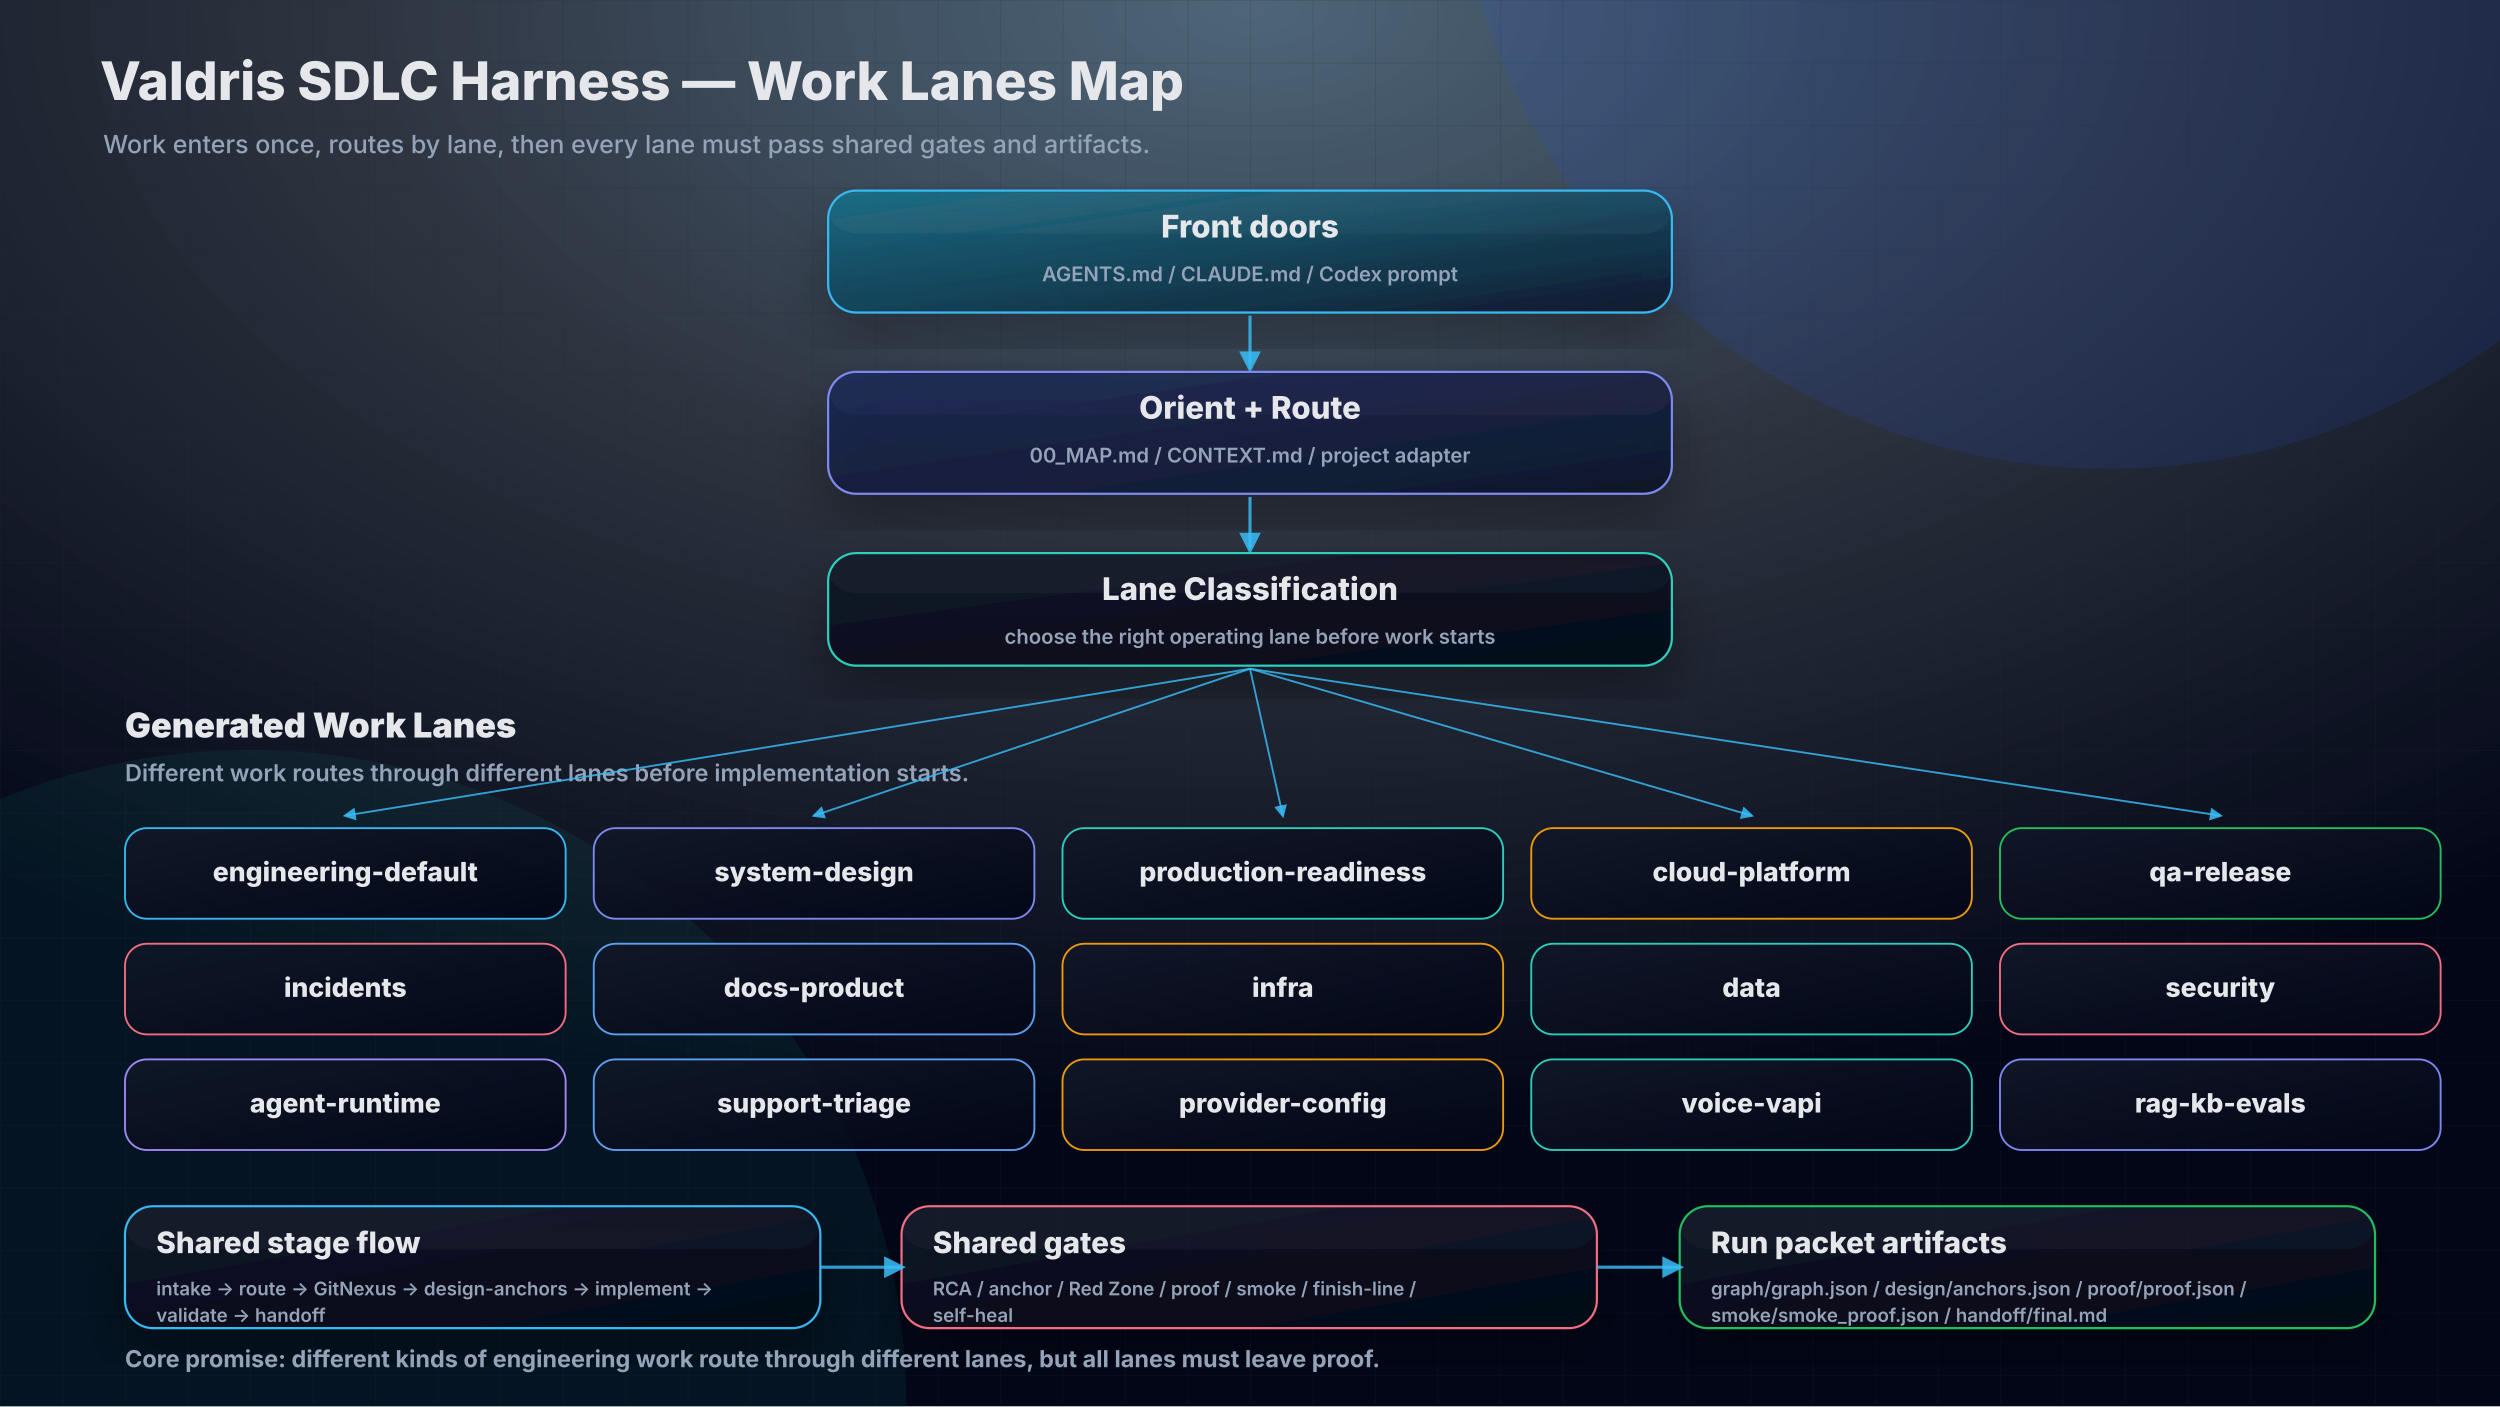
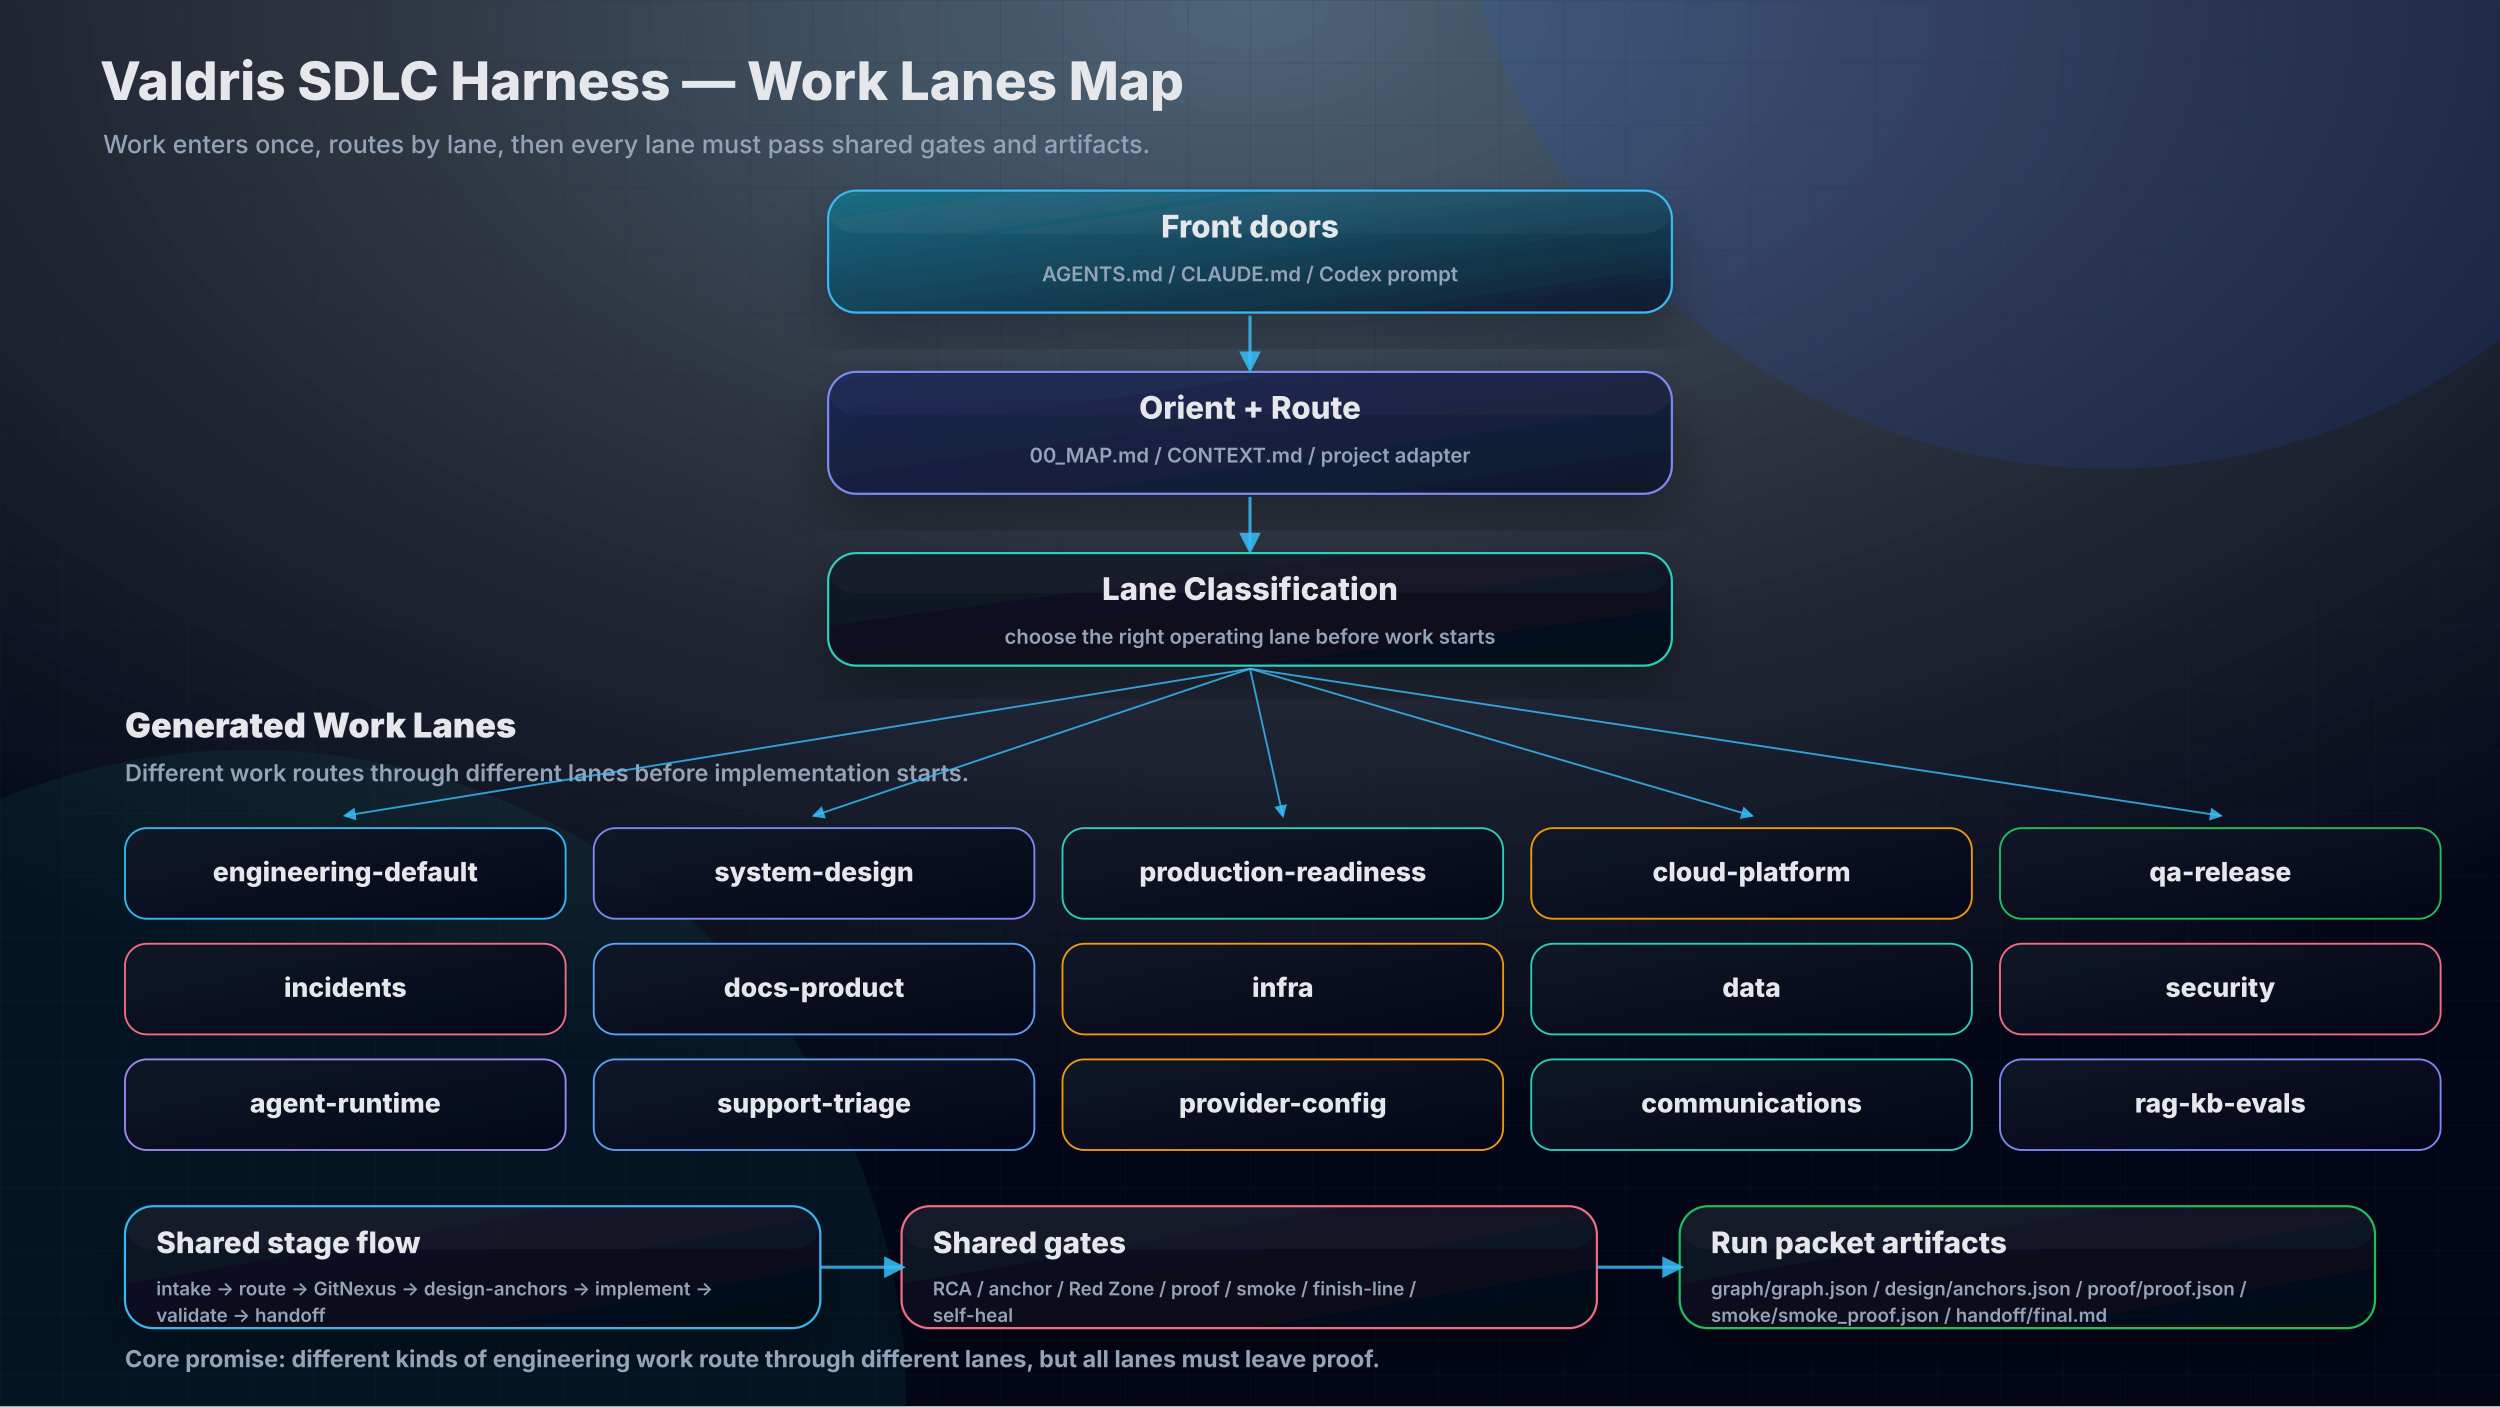
<svg xmlns="http://www.w3.org/2000/svg" width="1600" height="900" viewBox="0 0 1600 900" role="img" aria-label="Valdris SDLC Harness — Work Lanes Map">
  <defs>
    <radialGradient id="bgGlow" cx="50%" cy="0%" r="80%">
      <stop offset="0%" stop-color="#0f2f4a" stop-opacity="0.72" />
      <stop offset="45%" stop-color="#0b1220" stop-opacity="0.85" />
      <stop offset="100%" stop-color="#020617" stop-opacity="1" />
    </radialGradient>
    <linearGradient id="cardFill" x1="0" y1="0" x2="1" y2="1">
      <stop offset="0%" stop-color="#172554" stop-opacity="0.92" />
      <stop offset="100%" stop-color="#0f172a" stop-opacity="0.92" />
    </linearGradient>
    <linearGradient id="softFill" x1="0" y1="0" x2="1" y2="1">
      <stop offset="0%" stop-color="#111827" stop-opacity="0.96" />
      <stop offset="100%" stop-color="#020617" stop-opacity="0.96" />
    </linearGradient>
    <linearGradient id="cyanFill" x1="0" y1="0" x2="1" y2="1">
      <stop offset="0%" stop-color="#0e7490" stop-opacity="0.72" />
      <stop offset="100%" stop-color="#0f172a" stop-opacity="0.92" />
    </linearGradient>
    <linearGradient id="amberFill" x1="0" y1="0" x2="1" y2="1">
      <stop offset="0%" stop-color="#92400e" stop-opacity="0.72" />
      <stop offset="100%" stop-color="#0f172a" stop-opacity="0.92" />
    </linearGradient>
    <linearGradient id="roseFill" x1="0" y1="0" x2="1" y2="1">
      <stop offset="0%" stop-color="#881337" stop-opacity="0.72" />
      <stop offset="100%" stop-color="#0f172a" stop-opacity="0.92" />
    </linearGradient>
    <filter id="shadow" x="-30%" y="-30%" width="160%" height="160%">
      <feDropShadow dx="0" dy="18" stdDeviation="18" flood-color="#000000" flood-opacity="0.35" />
    </filter>
    <filter id="glow" x="-50%" y="-50%" width="200%" height="200%">
      <feGaussianBlur stdDeviation="4" result="blur" />
      <feMerge>
        <feMergeNode in="blur" />
        <feMergeNode in="SourceGraphic" />
      </feMerge>
    </filter>
    <marker id="arrow" viewBox="0 0 10 10" refX="8" refY="5" markerWidth="7" markerHeight="7" orient="auto-start-reverse">
      <path d="M 0 0 L 10 5 L 0 10 z" fill="#38bdf8" opacity="0.85" />
    </marker>
    <marker id="arrowAmber" viewBox="0 0 10 10" refX="8" refY="5" markerWidth="7" markerHeight="7" orient="auto-start-reverse">
      <path d="M 0 0 L 10 5 L 0 10 z" fill="#f59e0b" opacity="0.9" />
    </marker>
    <pattern id="grid" width="40" height="40" patternUnits="userSpaceOnUse">
      <path d="M 40 0 L 0 0 0 40" fill="none" stroke="#1f2937" stroke-width="1" opacity="0.35" />
    </pattern>
  </defs>
  <rect width="1600" height="900" fill="url(#bgGlow)" />
  <rect width="1600" height="900" fill="url(#grid)" opacity="0.6" />
  <circle cx="1350" cy="-120" r="420" fill="#1d4ed8" opacity="0.14" />
  <circle cx="160" cy="900" r="420" fill="#0f766e" opacity="0.13" />
  <text x="64" y="64" fill="#e5e7eb" font-family="Inter, ui-sans-serif, system-ui, -apple-system, Segoe UI, Arial" font-size="34" font-weight="800">Valdris SDLC Harness — Work Lanes Map</text>
  <text x="66" y="98" fill="#94a3b8" font-family="Inter, ui-sans-serif, system-ui, -apple-system, Segoe UI, Arial" font-size="16" font-weight="500">Work enters once, routes by lane, then every lane must pass shared gates and artifacts.</text>
  <g>
    <g filter="url(#shadow)" opacity="1">
      <rect x="530" y="122" width="540" height="78" rx="18" fill="url(#cyanFill)" stroke="#38bdf8" stroke-width="1.4" opacity="0.96" />
      <rect x="531" y="123" width="538" height="26.52" rx="18" fill="#ffffff" opacity="0.035" />
    </g>
    <text x="800" y="152" text-anchor="middle" fill="#e5e7eb" font-family="Inter, ui-sans-serif, system-ui, -apple-system, Segoe UI, Arial" font-size="20" font-weight="800">Front doors</text>
    <text x="800" y="180" text-anchor="middle" fill="#94a3b8" font-family="Inter, ui-sans-serif, system-ui, -apple-system, Segoe UI, Arial" font-size="13" font-weight="600">AGENTS.md / CLAUDE.md / Codex prompt</text>
  </g>
  <line x1="800" y1="202" x2="800" y2="236" stroke="#38bdf8" stroke-width="2" stroke-opacity="0.82" marker-end="url(#arrow)" />
  <g>
    <g filter="url(#shadow)" opacity="1">
      <rect x="530" y="238" width="540" height="78" rx="18" fill="url(#cardFill)" stroke="#818cf8" stroke-width="1.4" opacity="0.96" />
      <rect x="531" y="239" width="538" height="26.52" rx="18" fill="#ffffff" opacity="0.035" />
    </g>
    <text x="800" y="268" text-anchor="middle" fill="#e5e7eb" font-family="Inter, ui-sans-serif, system-ui, -apple-system, Segoe UI, Arial" font-size="20" font-weight="800">Orient + Route</text>
    <text x="800" y="296" text-anchor="middle" fill="#94a3b8" font-family="Inter, ui-sans-serif, system-ui, -apple-system, Segoe UI, Arial" font-size="13" font-weight="600">00_MAP.md / CONTEXT.md / project adapter</text>
  </g>
  <line x1="800" y1="318" x2="800" y2="352" stroke="#38bdf8" stroke-width="2" stroke-opacity="0.82" marker-end="url(#arrow)" />
  <g>
    <g filter="url(#shadow)" opacity="1">
      <rect x="530" y="354" width="540" height="72" rx="18" fill="url(#softFill)" stroke="#2dd4bf" stroke-width="1.4" opacity="0.96" />
      <rect x="531" y="355" width="538" height="24.48" rx="18" fill="#ffffff" opacity="0.035" />
    </g>
    <text x="800" y="384" text-anchor="middle" fill="#e5e7eb" font-family="Inter, ui-sans-serif, system-ui, -apple-system, Segoe UI, Arial" font-size="20" font-weight="800">Lane Classification</text>
    <text x="800" y="412" text-anchor="middle" fill="#94a3b8" font-family="Inter, ui-sans-serif, system-ui, -apple-system, Segoe UI, Arial" font-size="13" font-weight="600">choose the right operating lane before work starts</text>
  </g>
  <text x="80" y="472" text-anchor="start" fill="#e5e7eb" font-family="Inter, ui-sans-serif, system-ui, -apple-system, Segoe UI, Arial" font-size="22" font-weight="850">Generated Work Lanes</text>
  <text x="80" y="500" text-anchor="start" fill="#94a3b8" font-family="Inter, ui-sans-serif, system-ui, -apple-system, Segoe UI, Arial" font-size="15" font-weight="600">Different work routes through different lanes before implementation starts.</text>
  <g>
    <rect x="80" y="530" width="282" height="58" rx="14" fill="url(#softFill)" stroke="#38bdf8" stroke-width="1.2" opacity="0.96" />
    <text x="221" y="564" text-anchor="middle" fill="#e5e7eb" font-family="Inter, ui-sans-serif, system-ui" font-size="17" font-weight="800">engineering-default</text>
  </g>
  <line x1="800" y1="428" x2="221" y2="522" stroke="#38bdf8" stroke-width="1.2" stroke-opacity="0.82" marker-end="url(#arrow)" />
  <g>
    <rect x="380" y="530" width="282" height="58" rx="14" fill="url(#softFill)" stroke="#818cf8" stroke-width="1.2" opacity="0.96" />
    <text x="521" y="564" text-anchor="middle" fill="#e5e7eb" font-family="Inter, ui-sans-serif, system-ui" font-size="17" font-weight="800">system-design</text>
  </g>
  <line x1="800" y1="428" x2="521" y2="522" stroke="#38bdf8" stroke-width="1.2" stroke-opacity="0.82" marker-end="url(#arrow)" />
  <g>
    <rect x="680" y="530" width="282" height="58" rx="14" fill="url(#softFill)" stroke="#2dd4bf" stroke-width="1.2" opacity="0.96" />
    <text x="821" y="564" text-anchor="middle" fill="#e5e7eb" font-family="Inter, ui-sans-serif, system-ui" font-size="17" font-weight="800">production-readiness</text>
  </g>
  <line x1="800" y1="428" x2="821" y2="522" stroke="#38bdf8" stroke-width="1.2" stroke-opacity="0.82" marker-end="url(#arrow)" />
  <g>
    <rect x="980" y="530" width="282" height="58" rx="14" fill="url(#softFill)" stroke="#f59e0b" stroke-width="1.2" opacity="0.96" />
    <text x="1121" y="564" text-anchor="middle" fill="#e5e7eb" font-family="Inter, ui-sans-serif, system-ui" font-size="17" font-weight="800">cloud-platform</text>
  </g>
  <line x1="800" y1="428" x2="1121" y2="522" stroke="#38bdf8" stroke-width="1.2" stroke-opacity="0.82" marker-end="url(#arrow)" />
  <g>
    <rect x="1280" y="530" width="282" height="58" rx="14" fill="url(#softFill)" stroke="#22c55e" stroke-width="1.2" opacity="0.96" />
    <text x="1421" y="564" text-anchor="middle" fill="#e5e7eb" font-family="Inter, ui-sans-serif, system-ui" font-size="17" font-weight="800">qa-release</text>
  </g>
  <line x1="800" y1="428" x2="1421" y2="522" stroke="#38bdf8" stroke-width="1.2" stroke-opacity="0.82" marker-end="url(#arrow)" />
  <g>
    <rect x="80" y="604" width="282" height="58" rx="14" fill="url(#softFill)" stroke="#fb7185" stroke-width="1.2" opacity="0.96" />
    <text x="221" y="638" text-anchor="middle" fill="#e5e7eb" font-family="Inter, ui-sans-serif, system-ui" font-size="17" font-weight="800">incidents</text>
  </g>
  <g>
    <rect x="380" y="604" width="282" height="58" rx="14" fill="url(#softFill)" stroke="#60a5fa" stroke-width="1.2" opacity="0.96" />
    <text x="521" y="638" text-anchor="middle" fill="#e5e7eb" font-family="Inter, ui-sans-serif, system-ui" font-size="17" font-weight="800">docs-product</text>
  </g>
  <g>
    <rect x="680" y="604" width="282" height="58" rx="14" fill="url(#softFill)" stroke="#f59e0b" stroke-width="1.2" opacity="0.96" />
    <text x="821" y="638" text-anchor="middle" fill="#e5e7eb" font-family="Inter, ui-sans-serif, system-ui" font-size="17" font-weight="800">infra</text>
  </g>
  <g>
    <rect x="980" y="604" width="282" height="58" rx="14" fill="url(#softFill)" stroke="#2dd4bf" stroke-width="1.2" opacity="0.96" />
    <text x="1121" y="638" text-anchor="middle" fill="#e5e7eb" font-family="Inter, ui-sans-serif, system-ui" font-size="17" font-weight="800">data</text>
  </g>
  <g>
    <rect x="1280" y="604" width="282" height="58" rx="14" fill="url(#softFill)" stroke="#fb7185" stroke-width="1.2" opacity="0.96" />
    <text x="1421" y="638" text-anchor="middle" fill="#e5e7eb" font-family="Inter, ui-sans-serif, system-ui" font-size="17" font-weight="800">security</text>
  </g>
  <g>
    <rect x="80" y="678" width="282" height="58" rx="14" fill="url(#softFill)" stroke="#a78bfa" stroke-width="1.2" opacity="0.96" />
    <text x="221" y="712" text-anchor="middle" fill="#e5e7eb" font-family="Inter, ui-sans-serif, system-ui" font-size="17" font-weight="800">agent-runtime</text>
  </g>
  <g>
    <rect x="380" y="678" width="282" height="58" rx="14" fill="url(#softFill)" stroke="#60a5fa" stroke-width="1.2" opacity="0.96" />
    <text x="521" y="712" text-anchor="middle" fill="#e5e7eb" font-family="Inter, ui-sans-serif, system-ui" font-size="17" font-weight="800">support-triage</text>
  </g>
  <g>
    <rect x="680" y="678" width="282" height="58" rx="14" fill="url(#softFill)" stroke="#f59e0b" stroke-width="1.2" opacity="0.96" />
    <text x="821" y="712" text-anchor="middle" fill="#e5e7eb" font-family="Inter, ui-sans-serif, system-ui" font-size="17" font-weight="800">provider-config</text>
  </g>
  <g>
    <rect x="980" y="678" width="282" height="58" rx="14" fill="url(#softFill)" stroke="#2dd4bf" stroke-width="1.2" opacity="0.96" />
-     <text x="1121" y="712" text-anchor="middle" fill="#e5e7eb" font-family="Inter, ui-sans-serif, system-ui" font-size="17" font-weight="800">voice-vapi</text>
+     <text x="1121" y="712" text-anchor="middle" fill="#e5e7eb" font-family="Inter, ui-sans-serif, system-ui" font-size="17" font-weight="800">communications</text>
  </g>
  <g>
    <rect x="1280" y="678" width="282" height="58" rx="14" fill="url(#softFill)" stroke="#818cf8" stroke-width="1.2" opacity="0.96" />
    <text x="1421" y="712" text-anchor="middle" fill="#e5e7eb" font-family="Inter, ui-sans-serif, system-ui" font-size="17" font-weight="800">rag-kb-evals</text>
  </g>
  <g>
    <g filter="url(#shadow)" opacity="1">
      <rect x="80" y="772" width="445" height="78" rx="18" fill="url(#softFill)" stroke="#38bdf8" stroke-width="1.4" opacity="0.96" />
      <rect x="81" y="773" width="443" height="26.52" rx="18" fill="#ffffff" opacity="0.035" />
    </g>
    <text x="100" y="802" text-anchor="start" fill="#e5e7eb" font-family="Inter, ui-sans-serif, system-ui, -apple-system, Segoe UI, Arial" font-size="19" font-weight="800">Shared stage flow</text>
    <text x="100" y="829" text-anchor="start" fill="#94a3b8" font-family="Inter, ui-sans-serif, system-ui, -apple-system, Segoe UI, Arial" font-size="12" font-weight="600">intake → route → GitNexus → design-anchors → implement →</text>
    <text x="100" y="846" text-anchor="start" fill="#94a3b8" font-family="Inter, ui-sans-serif, system-ui, -apple-system, Segoe UI, Arial" font-size="12" font-weight="600">validate → handoff</text>
  </g>
  <g>
    <g filter="url(#shadow)" opacity="1">
      <rect x="577" y="772" width="445" height="78" rx="18" fill="url(#softFill)" stroke="#fb7185" stroke-width="1.4" opacity="0.96" />
      <rect x="578" y="773" width="443" height="26.52" rx="18" fill="#ffffff" opacity="0.035" />
    </g>
    <text x="597" y="802" text-anchor="start" fill="#e5e7eb" font-family="Inter, ui-sans-serif, system-ui, -apple-system, Segoe UI, Arial" font-size="19" font-weight="800">Shared gates</text>
    <text x="597" y="829" text-anchor="start" fill="#94a3b8" font-family="Inter, ui-sans-serif, system-ui, -apple-system, Segoe UI, Arial" font-size="12" font-weight="600">RCA / anchor / Red Zone / proof / smoke / finish-line /</text>
    <text x="597" y="846" text-anchor="start" fill="#94a3b8" font-family="Inter, ui-sans-serif, system-ui, -apple-system, Segoe UI, Arial" font-size="12" font-weight="600">self-heal</text>
  </g>
  <g>
    <g filter="url(#shadow)" opacity="1">
      <rect x="1075" y="772" width="445" height="78" rx="18" fill="url(#softFill)" stroke="#22c55e" stroke-width="1.4" opacity="0.96" />
      <rect x="1076" y="773" width="443" height="26.52" rx="18" fill="#ffffff" opacity="0.035" />
    </g>
    <text x="1095" y="802" text-anchor="start" fill="#e5e7eb" font-family="Inter, ui-sans-serif, system-ui, -apple-system, Segoe UI, Arial" font-size="19" font-weight="800">Run packet artifacts</text>
    <text x="1095" y="829" text-anchor="start" fill="#94a3b8" font-family="Inter, ui-sans-serif, system-ui, -apple-system, Segoe UI, Arial" font-size="12" font-weight="600">graph/graph.json / design/anchors.json / proof/proof.json /</text>
    <text x="1095" y="846" text-anchor="start" fill="#94a3b8" font-family="Inter, ui-sans-serif, system-ui, -apple-system, Segoe UI, Arial" font-size="12" font-weight="600">smoke/smoke_proof.json / handoff/final.md</text>
  </g>
  <line x1="525" y1="811" x2="577" y2="811" stroke="#38bdf8" stroke-width="2" stroke-opacity="0.82" marker-end="url(#arrow)" />
  <line x1="1022" y1="811" x2="1075" y2="811" stroke="#38bdf8" stroke-width="2" stroke-opacity="0.82" marker-end="url(#arrow)" />
  <text x="80" y="875" text-anchor="start" fill="#94a3b8" font-family="Inter, ui-sans-serif, system-ui, -apple-system, Segoe UI, Arial" font-size="15" font-weight="700">Core promise: different kinds of engineering work route through different lanes, but all lanes must leave proof.</text>
</svg>
